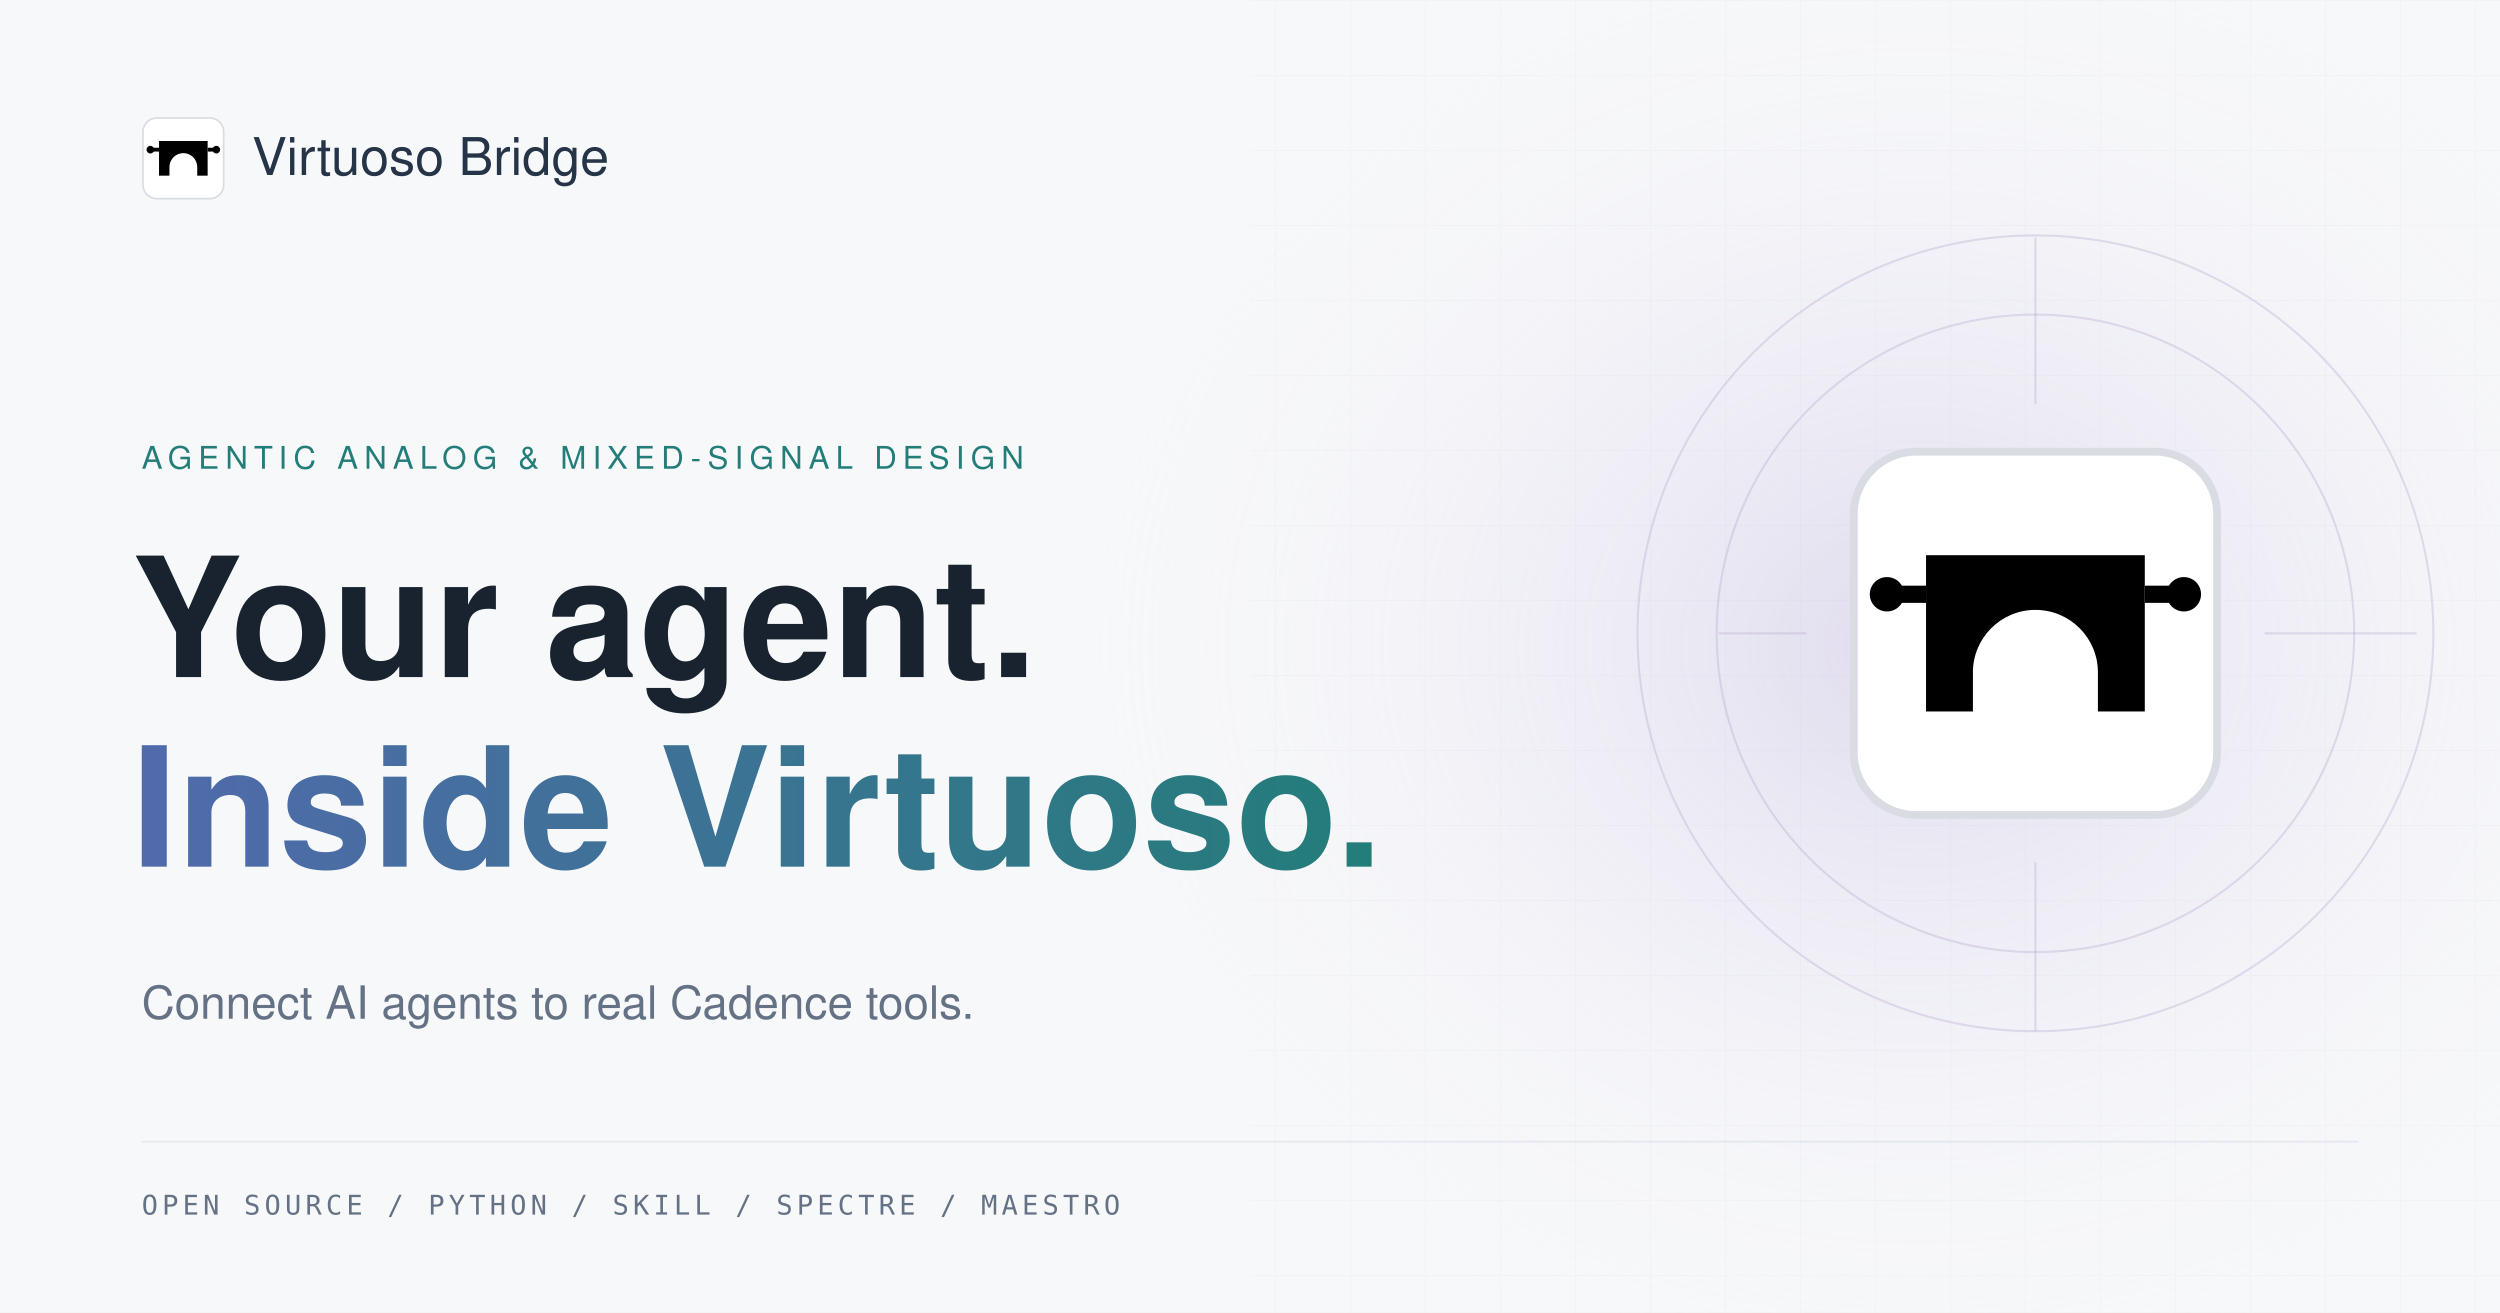
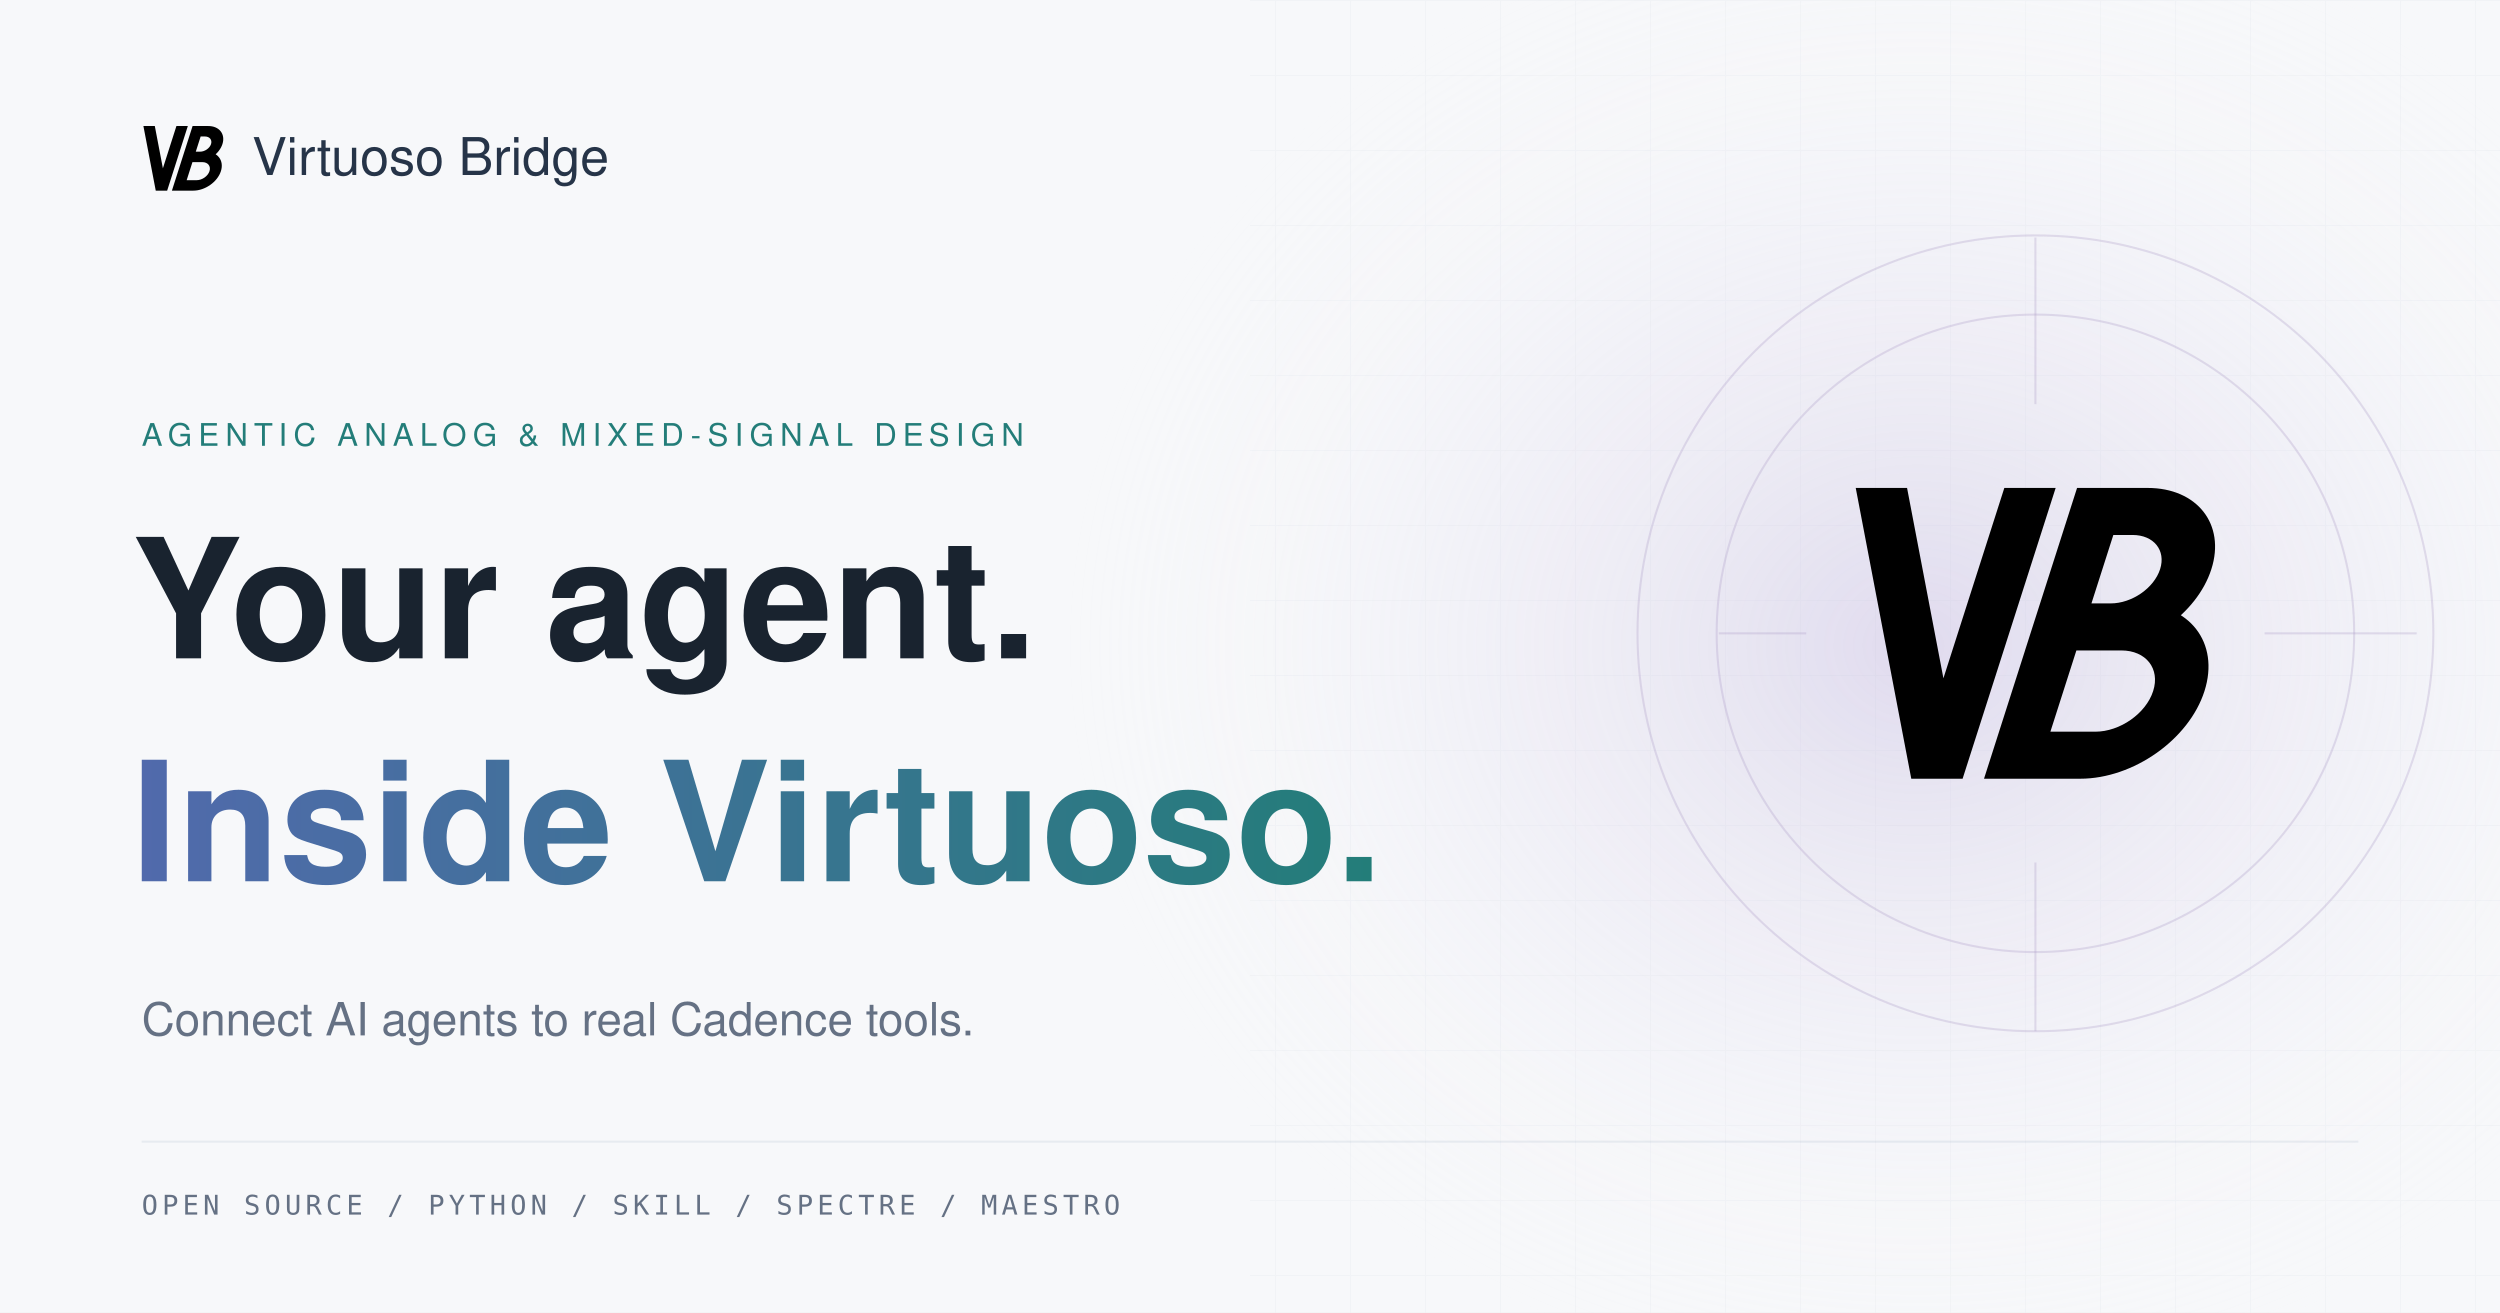
<svg xmlns="http://www.w3.org/2000/svg" width="1200" height="630" viewBox="0 0 1200 630">
  <defs>
    <radialGradient id="glow">
      <stop stop-color="#b4a5d7" stop-opacity=".35" />
      <stop offset="1" stop-color="#f7f8fa" stop-opacity="0" />
    </radialGradient>
    <linearGradient id="title">
      <stop stop-color="#516aac" />
      <stop offset="1" stop-color="#237d79" />
    </linearGradient>
    <pattern id="grid" width="36" height="36" patternUnits="userSpaceOnUse">
      <path d="M36 0H0V36" fill="none" stroke="#7085a3" stroke-opacity=".045" />
    </pattern>
    <symbol id="bridge-mark" viewBox="0 0 48 48">
-       <rect x=".75" y=".75" width="46.5" height="46.5" rx="8" fill="#fff" stroke="#d9dde3" />
-       <path d="M10 14h28v20h-6v-5a8 8 0 0 0-16 0v5h-6Z" fill="#000" />
-       <path d="M5 19h5m28 0h5" fill="none" stroke="#000" stroke-width="2.2" />
-       <circle cx="5" cy="19" r="2.2" fill="#000" />
-       <circle cx="43" cy="19" r="2.2" fill="#000" />
+       <path fill="#000" d="M1 5.39L7.57 5.39L14.68 42.61L8.11 42.61ZM20.02 5.39L26.59 5.39L14.68 42.61L8.11 42.61ZM29.33 5.39L35.9 5.39L23.99 42.61L17.42 42.61ZM29.33 5.39L38.36 5.39C44.71 5.39 48.36 10.05 46.52 15.79C44.69 21.53 38.05 26.19 31.7 26.19L22.67 26.19ZM24.6 20.17L36.91 20.17C43.72 20.17 47.62 25.19 45.64 31.39C43.66 37.59 36.53 42.61 29.73 42.61L17.42 42.61ZM33.97 11.41L31.17 20.17L33.63 20.17C36.35 20.17 39.18 18.21 39.96 15.79C40.73 13.37 39.15 11.41 36.43 11.41ZM29.24 26.19L25.91 36.59L31.66 36.59C34.83 36.59 38.15 34.26 39.07 31.39C39.99 28.52 38.16 26.19 34.99 26.19Z" />
    </symbol>
  </defs>
  <rect width="1200" height="630" fill="#f7f8fa" />
  <rect x="600" width="600" height="630" fill="url(#grid)" />
  <ellipse cx="920" cy="310" rx="410" ry="360" fill="url(#glow)" />
  <use href="#bridge-mark" x="68" y="56" width="40" height="40" />
  <g font-family="Helvetica,Arial,sans-serif">
    <text x="121" y="84" font-size="25" fill="#263448">Virtuoso Bridge</text>
-     <text x="68" y="225" font-size="15" letter-spacing="3" fill="#237d79">
+     <text x="68" y="214" font-size="15" letter-spacing="3" fill="#237d79">
      AGENTIC ANALOG &amp; MIXED-SIGNAL DESIGN
    </text>
-     <text x="63" y="325" font-size="80" font-weight="bold" fill="#19232f">
+     <text x="63" y="316" font-size="80" font-weight="bold" fill="#19232f">
      Your agent.
    </text>
-     <text x="63" y="416" font-size="80" font-weight="bold" fill="url(#title)">
+     <text x="63" y="423" font-size="80" font-weight="bold" fill="url(#title)">
      Inside Virtuoso.
    </text>
-     <text x="68" y="489" font-size="22" fill="#657184">
+     <text x="68" y="497" font-size="22" fill="#657184">
      Connect AI agents to real Cadence tools.
    </text>
  </g>
  <g fill="none" stroke="#ac9cc6" stroke-opacity=".3">
    <circle cx="977" cy="304" r="153" />
    <circle cx="977" cy="304" r="191" />
    <path d="M825 304H867M1087 304H1160M977 114V194M977 414V495" />
  </g>
  <use href="#bridge-mark" x="887" y="214" width="180" height="180" />
  <path d="M68 548H1132" stroke="#7085a3" stroke-opacity=".12" />
  <text x="68" y="583" font-family="monospace" font-size="13" letter-spacing="2" fill="#657184">
    OPEN SOURCE / PYTHON / SKILL / SPECTRE / MAESTRO
  </text>
</svg>
